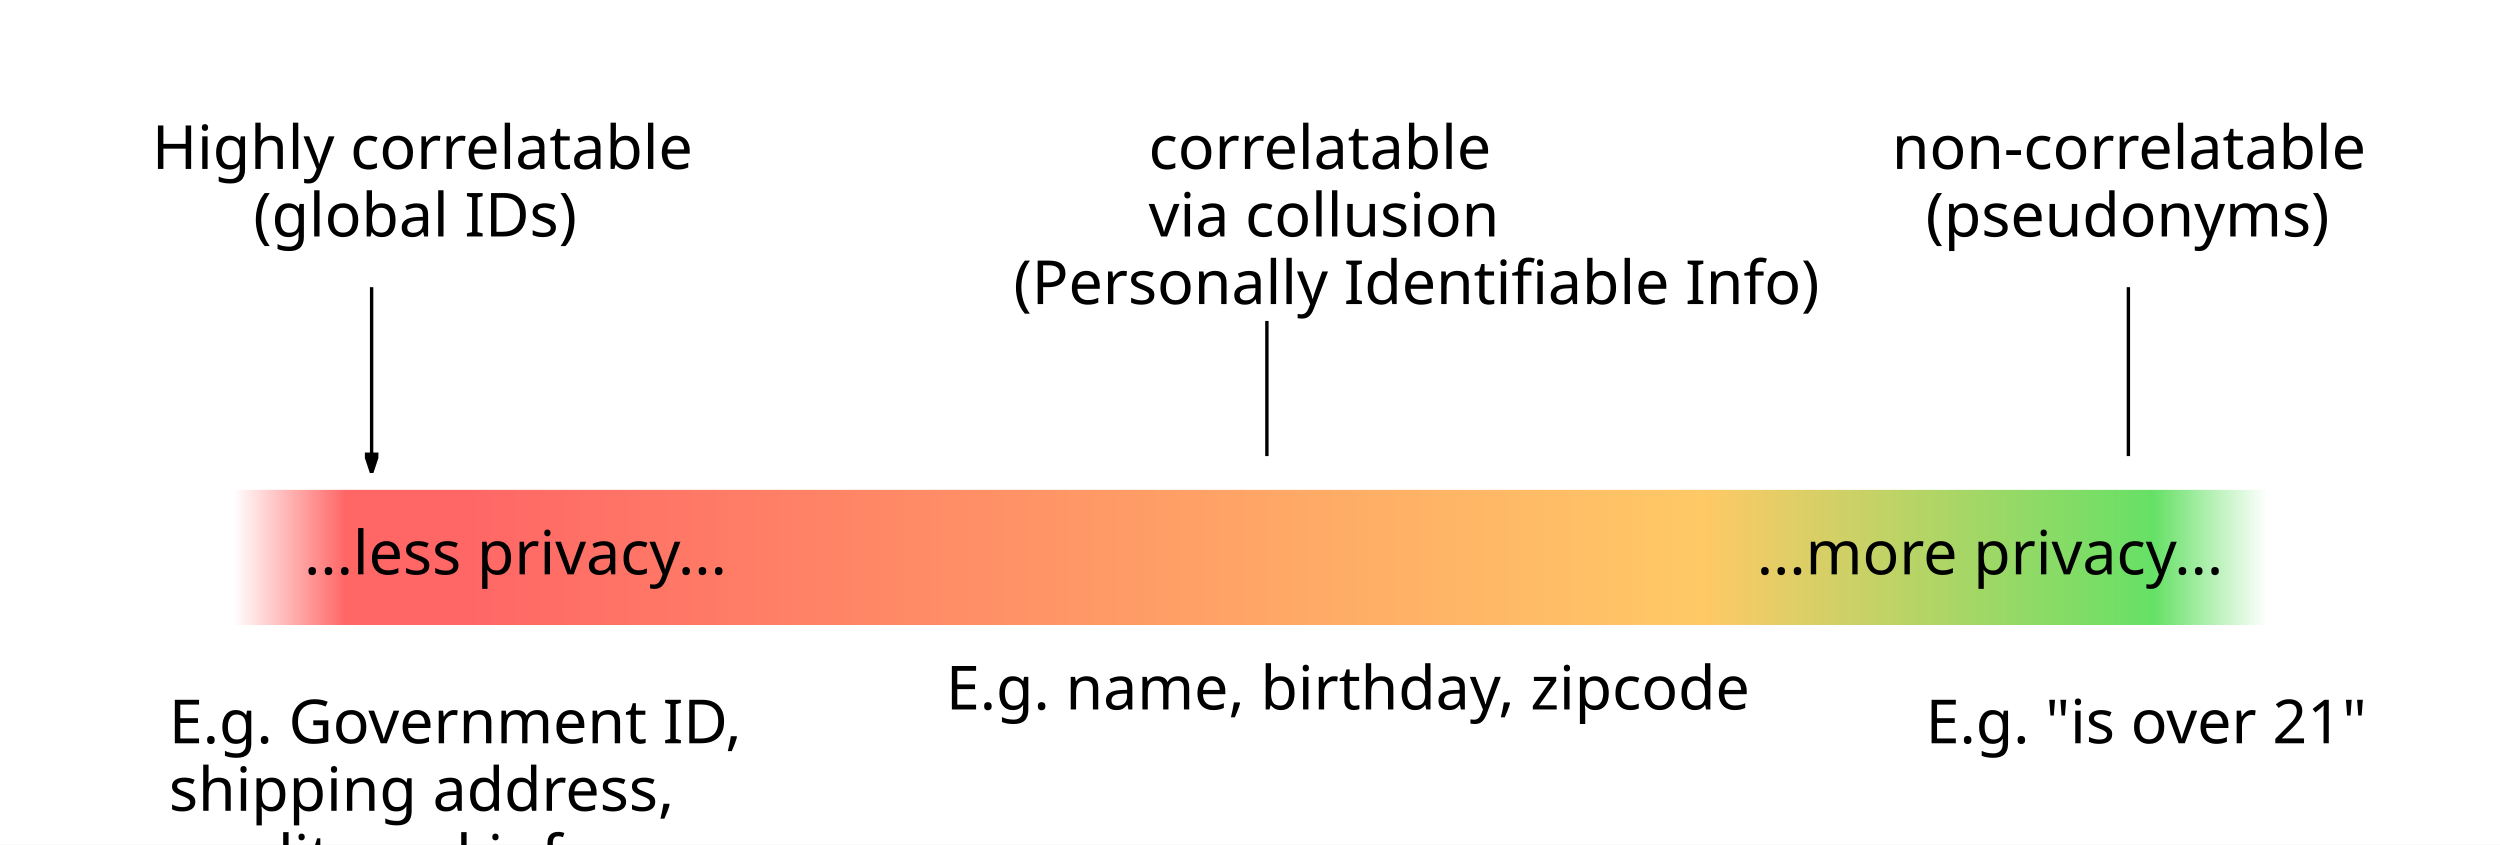
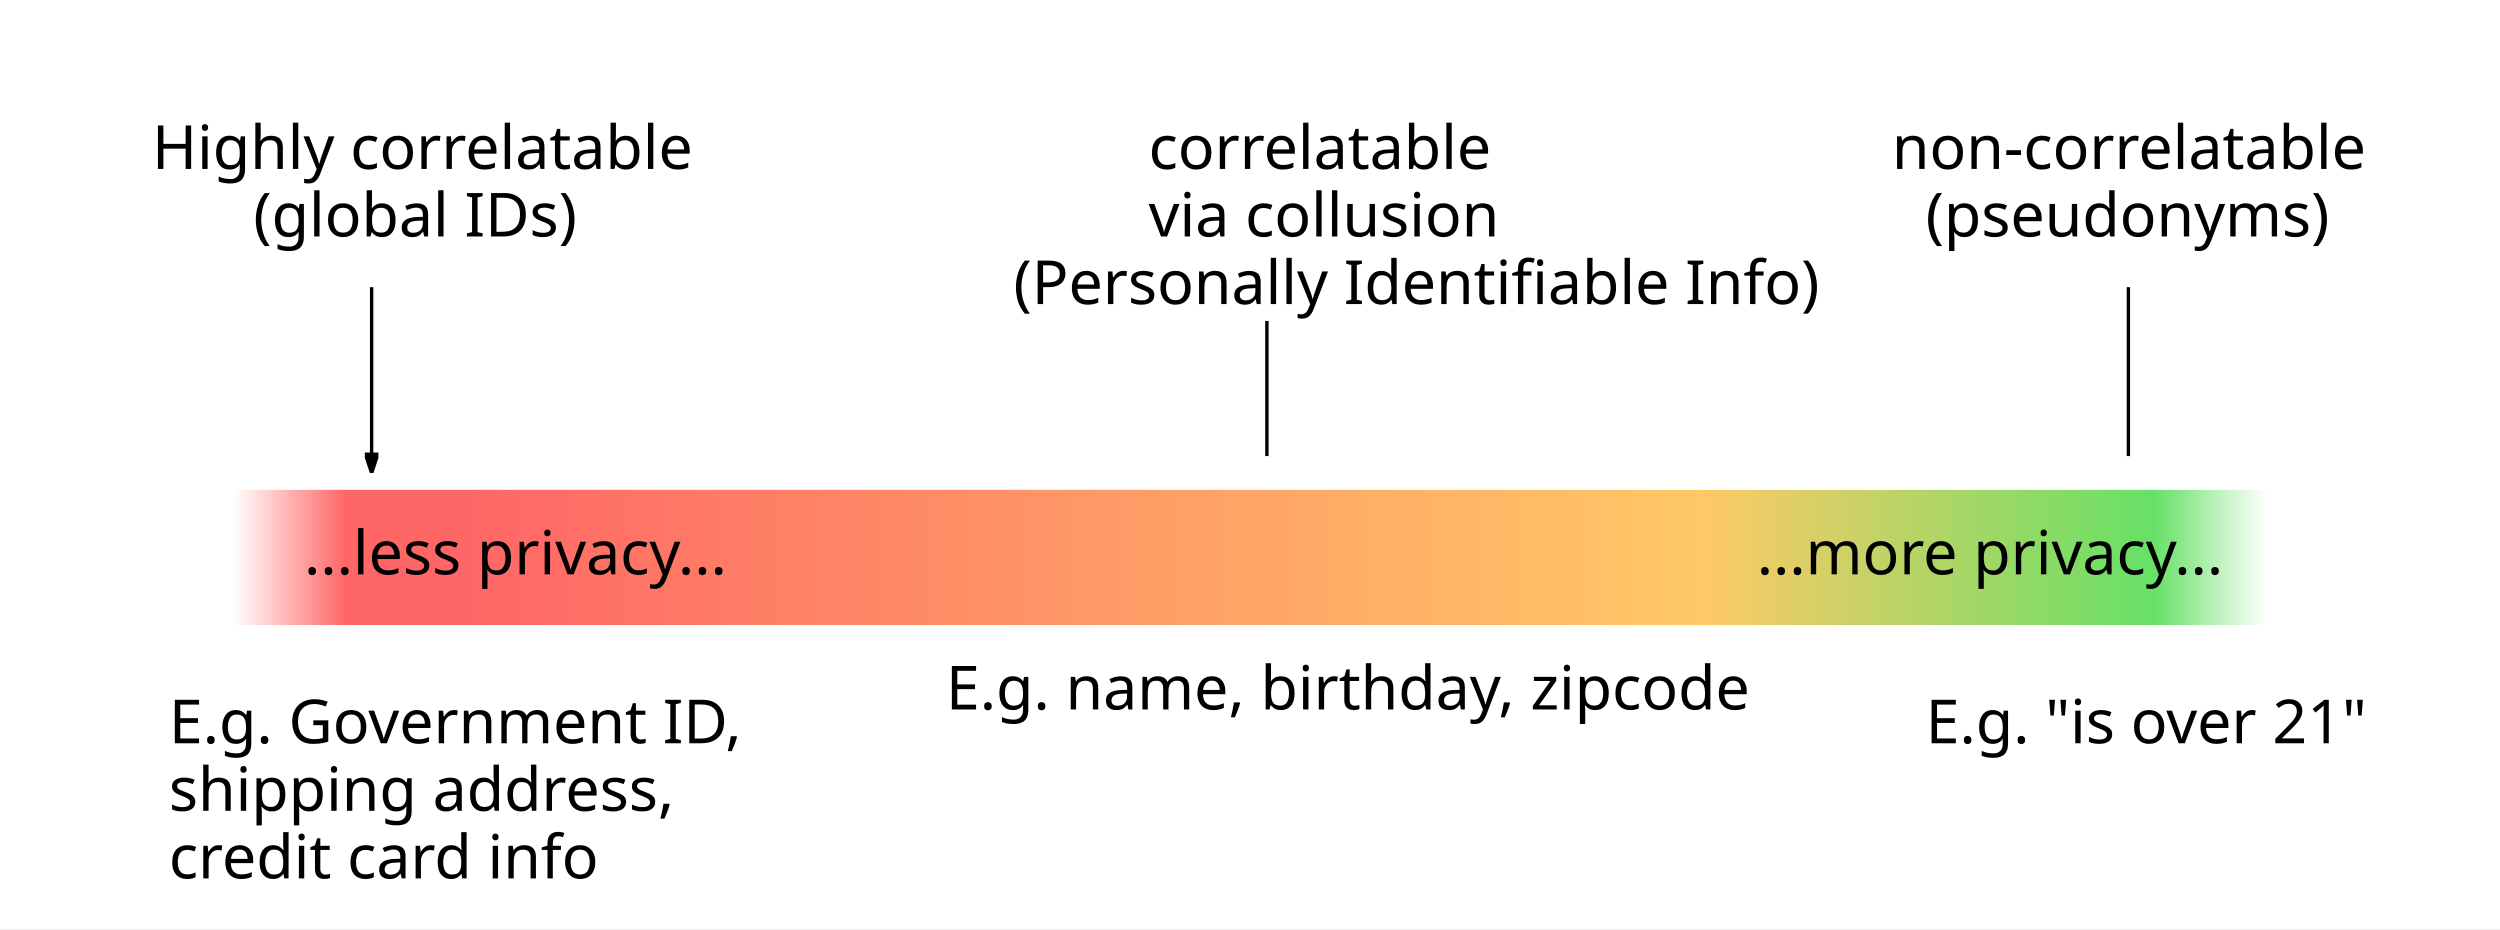
- <svg xmlns="http://www.w3.org/2000/svg" version="1.1" viewBox="0 0 740 250">
+ <svg xmlns="http://www.w3.org/2000/svg" version="1.1" viewBox="0 0 740 275">
  <defs>
    <marker id="arrow" viewBox="0 0 6 4" refX="1" refY="2" fill="#000" markerWidth="6" markerHeight="4" orient="auto">
      <path d="M0 0v4l6 -2z" />
    </marker>
    <style>
			path {stroke:#000;stroke-width:1px;marker-end: url(#arrow)}
			text {fill:#000;font-size:18px;font-family:sans-serif}
			#background {fill:#fff;width:100%;height:100%;stroke:none}
		</style>
    <linearGradient id="grade">
      <stop offset="0.05" stop-color="#fff" />
      <stop offset="0.1" stop-color="#f00" />
      <stop offset="0.15" stop-color="#f00" />
      <stop offset=".7" stop-color="orange" />
      <stop offset=".25" stop-color="orange" />
      <stop offset="0.9" stop-color="#0c0" />
      <stop offset="0.95" stop-color="#fff" />
    </linearGradient>
  </defs>
  <rect id="background" />
  <rect x="40" y="145" width="660" height="40" fill="url(#grade)" fill-opacity="0.6" />
  <text x="90" y="170">...less privacy...</text>
  <text x="520" y="170">...more privacy...</text>
  <g>
    <text x="45" y="50">Highly correlatable</text>
    <text x="75" y="70">(global IDs)</text>
    <path d="m110 85v 50" />
    <text x="50" y="220">E.g. Government ID,</text>
    <text x="50" y="240">shipping address,</text>
    <text x="50" y="260">credit card info</text>
  </g>
  <g>
    <text x="340" y="50">correlatable</text>
    <text x="340" y="70">via collusion</text>
    <text x="300" y="90">(Personally Identifiable Info)</text>
    <path d="m375 95v 40" />
    <text x="280" y="210">E.g. name, birthday, zipcode</text>
  </g>
  <g>
    <text x="560" y="50">non-correlatable</text>
    <text x="570" y="70">(pseudonyms)</text>
    <path d="m630 85v 50" />
    <text x="570" y="220">E.g. "is over 21"</text>
  </g>
</svg>
